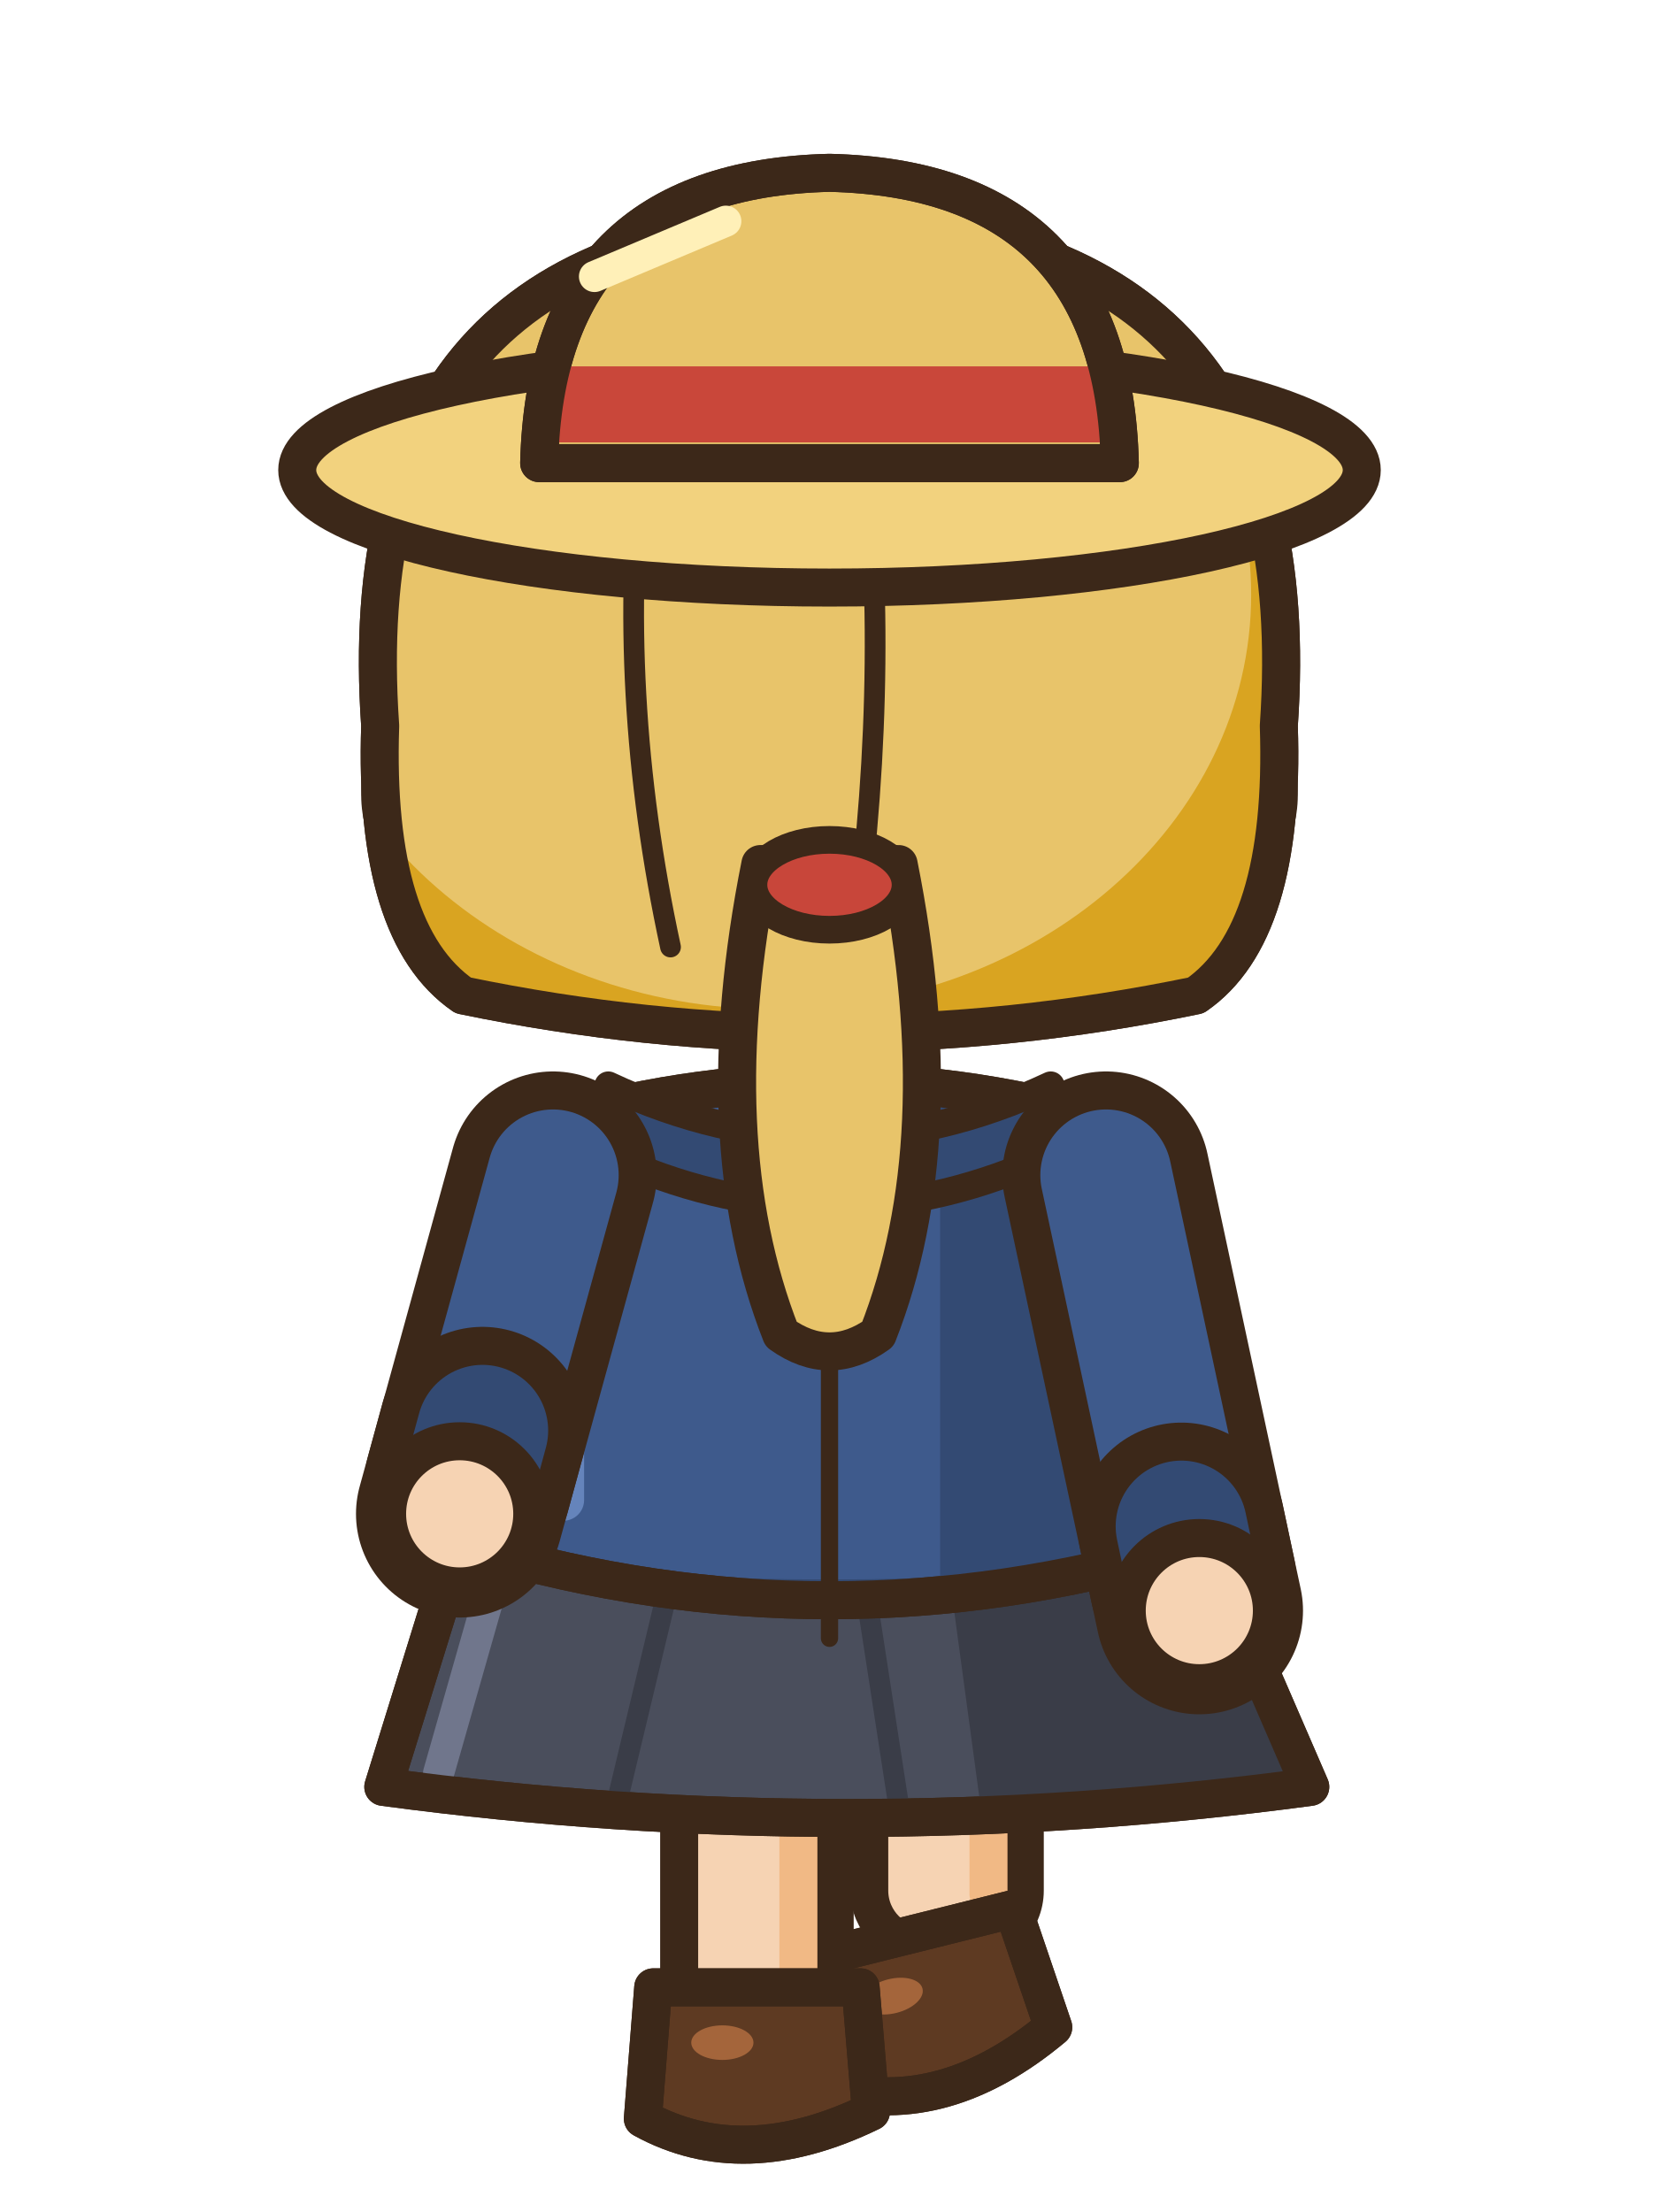
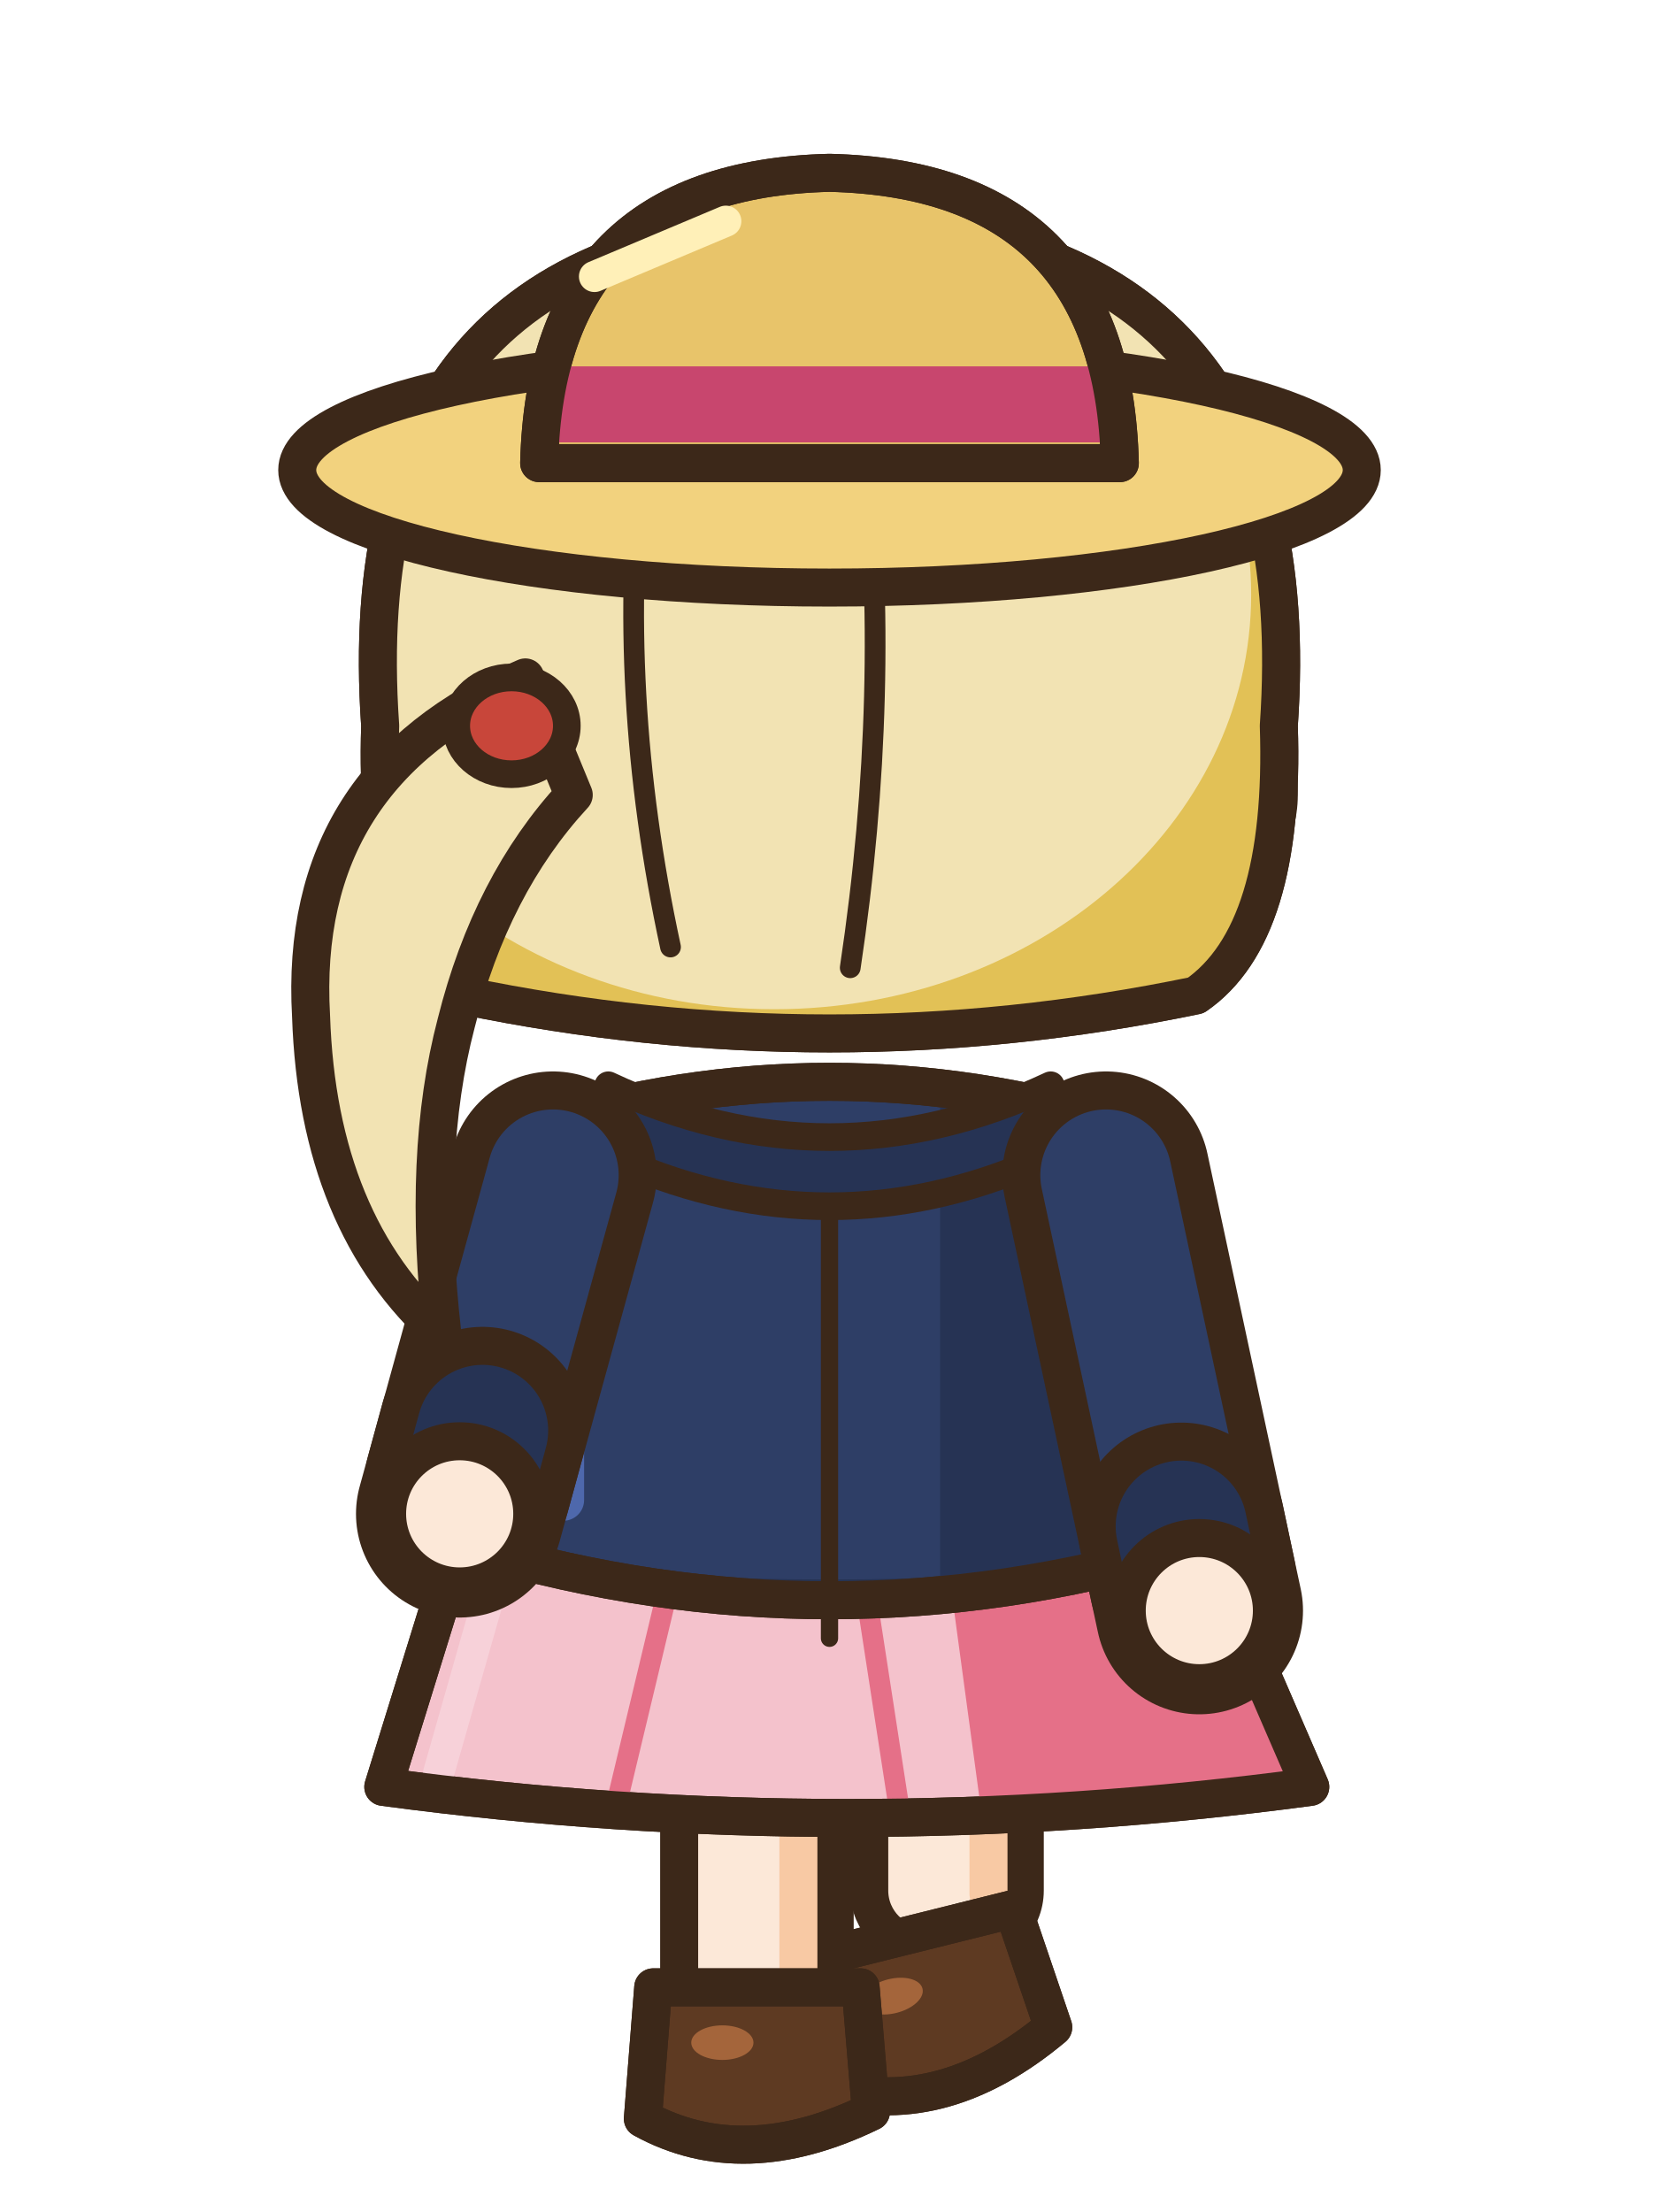
<svg xmlns="http://www.w3.org/2000/svg" width="48" height="64" viewBox="0 0 48 64">
  <g transform="translate(0 0)">
-     <rect x="25.15" y="44.5" width="4.5" height="11.8" rx="1.6" fill="#F6D3B3" stroke="#3C2819" stroke-width="1.1" stroke-linejoin="round" stroke-linecap="round" />
-     <rect x="28.05" y="45.1" width="1.1" height="10.2" rx="0.5" fill="#F1B985" />
+     <rect x="25.15" y="44.5" width="4.5" height="11.8" rx="1.6" fill="#FCE8D8" stroke="#3C2819" stroke-width="1.1" stroke-linejoin="round" stroke-linecap="round" />
+     <rect x="28.05" y="45.1" width="1.1" height="10.2" rx="0.5" fill="#F8C9A4" />
    <g transform="rotate(-14 30.4 59.6)">
      <path d="M24.4,55.1 L30.4,55.1 L30.7,58.7 Q27,60.5 24.1,58.9 Z" fill="#5E3A22" stroke="#3C2819" stroke-width="1.1" stroke-linejoin="round" stroke-linecap="round" />
      <clipPath id="a3nemarche0s274551">
        <path d="M24.4,55.1 L30.4,55.1 L30.7,58.7 Q27,60.5 24.1,58.9 Z" />
      </clipPath>
      <g clip-path="url(#a3nemarche0s274551)">
        <path d="M24,58.4 Q27,60.1 30.8,58.2 L30.8,60.7 L24,60.7 Z" fill="#442A18" />
      </g>
      <path d="M24.4,55.1 L30.4,55.1 L30.7,58.7 Q27,60.5 24.1,58.9 Z" fill="none" stroke="#3C2819" stroke-width="1.1" stroke-linejoin="round" stroke-linecap="round" />
      <ellipse cx="26.4" cy="56.7" rx="0.9" ry="0.5" fill="#A4653B" stroke="none" />
    </g>
-     <rect x="19.65" y="44.5" width="4.5" height="14.2" rx="1.6" fill="#F6D3B3" stroke="#3C2819" stroke-width="1.1" stroke-linejoin="round" stroke-linecap="round" />
-     <rect x="22.55" y="45.1" width="1.1" height="12.6" rx="0.5" fill="#F1B985" />
+     <rect x="19.65" y="44.5" width="4.5" height="14.2" rx="1.6" fill="#FCE8D8" stroke="#3C2819" stroke-width="1.1" stroke-linejoin="round" stroke-linecap="round" />
+     <rect x="22.55" y="45.1" width="1.1" height="12.6" rx="0.5" fill="#F8C9A4" />
    <path d="M18.9,57.5 L24.9,57.5 L25.2,61.1 Q21.5,62.9 18.6,61.3 Z" fill="#5E3A22" stroke="#3C2819" stroke-width="1.1" stroke-linejoin="round" stroke-linecap="round" />
    <clipPath id="a3nemarche0s219575">
      <path d="M18.9,57.5 L24.9,57.5 L25.2,61.1 Q21.5,62.9 18.6,61.3 Z" />
    </clipPath>
    <g clip-path="url(#a3nemarche0s219575)">
      <path d="M18.5,60.8 Q21.5,62.5 25.3,60.6 L25.3,63.1 L18.5,63.1 Z" fill="#442A18" />
    </g>
    <path d="M18.9,57.5 L24.9,57.5 L25.2,61.1 Q21.5,62.9 18.6,61.3 Z" fill="none" stroke="#3C2819" stroke-width="1.1" stroke-linejoin="round" stroke-linecap="round" />
    <ellipse cx="20.9" cy="59.1" rx="0.9" ry="0.5" fill="#A4653B" stroke="none" />
-     <path d="M13.6,43.6 L34.4,43.6 L37.91,51.7 Q24.5,53.5 11.09,51.7 Z" fill="#4A4E5C" stroke="#3C2819" stroke-width="1.1" stroke-linejoin="round" stroke-linecap="round" />
+     <path d="M13.6,43.6 L34.4,43.6 L37.91,51.7 Q24.5,53.5 11.09,51.7 Z" fill="#F4C2CC" stroke="#3C2819" stroke-width="1.1" stroke-linejoin="round" stroke-linecap="round" />
    <clipPath id="a3nemarche0sk">
      <path d="M13.6,43.6 L34.4,43.6 L37.91,51.7 Q24.5,53.5 11.09,51.7 Z" />
    </clipPath>
    <g clip-path="url(#a3nemarche0sk)">
-       <path d="M27.2,43.6 L48,43.6 L48,54.7 L28.7,54.7 Z" fill="#3A3D48" />
-       <line x1="19.32" y1="46" x2="17.86" y2="52.1" stroke="#3A3D48" stroke-width="0.6" stroke-linecap="round" />
-       <line x1="25.04" y1="46" x2="25.98" y2="52.1" stroke="#3A3D48" stroke-width="0.6" stroke-linecap="round" />
-       <line x1="14.6" y1="44.6" x2="12.69" y2="51.3" stroke="#70768C" stroke-width="0.9" stroke-linecap="round" />
+       <path d="M27.2,43.6 L48,43.6 L48,54.7 L28.7,54.7 Z" fill="#E57088" />
+       <line x1="19.32" y1="46" x2="17.86" y2="52.1" stroke="#E57088" stroke-width="0.6" stroke-linecap="round" />
+       <line x1="25.04" y1="46" x2="25.98" y2="52.1" stroke="#E57088" stroke-width="0.6" stroke-linecap="round" />
+       <line x1="14.6" y1="44.6" x2="12.69" y2="51.3" stroke="#F7D1D9" stroke-width="0.9" stroke-linecap="round" />
    </g>
    <path d="M13.6,43.6 L34.4,43.6 L37.91,51.7 Q24.5,53.5 11.09,51.7 Z" fill="none" stroke="#3C2819" stroke-width="1.1" stroke-linejoin="round" stroke-linecap="round" />
-     <path d="M15.5,32.6 Q24,30 32.5,32.6 Q33.35,38.7 34.2,44.8 Q24,47.8 13.8,44.8 Q14.65,38.7 15.5,32.6 Z" fill="#3E5A8C" stroke="#3C2819" stroke-width="1.1" stroke-linejoin="round" stroke-linecap="round" />
+     <path d="M15.5,32.6 Q24,30 32.5,32.6 Q33.35,38.7 34.2,44.8 Q24,47.8 13.8,44.8 Q14.65,38.7 15.5,32.6 Z" fill="#2E3E66" stroke="#3C2819" stroke-width="1.1" stroke-linejoin="round" stroke-linecap="round" />
    <clipPath id="a3nemarche0t">
      <path d="M15.5,32.6 Q24,30 32.5,32.6 Q33.35,38.7 34.2,44.8 Q24,47.8 13.8,44.8 Q14.65,38.7 15.5,32.6 Z" />
    </clipPath>
    <g clip-path="url(#a3nemarche0t)">
-       <rect x="27.2" y="30" width="14" height="22" fill="#334A73" />
-       <path d="M8,44.2 Q24,47.2 40,44.2 L40,52 L8,52 Z" fill="#334A73" />
-       <rect x="15.6" y="34" width="1.3" height="10" rx="0.6" fill="#6584BB" />
+       <rect x="27.2" y="30" width="14" height="22" fill="#263354" />
+       <path d="M8,44.2 Q24,47.2 40,44.2 L40,52 L8,52 Z" fill="#263354" />
+       <rect x="15.6" y="34" width="1.3" height="10" rx="0.6" fill="#4E68AC" />
    </g>
    <path d="M15.5,32.6 Q24,30 32.5,32.6 Q33.35,38.7 34.2,44.8 Q24,47.8 13.8,44.8 Q14.65,38.7 15.5,32.6 Z" fill="none" stroke="#3C2819" stroke-width="1.1" stroke-linejoin="round" stroke-linecap="round" />
    <path d="M24,33.8 L24,47.4" fill="none" stroke="#3C2819" stroke-width="0.5" stroke-linejoin="round" stroke-linecap="round" />
-     <path d="M17.6,31.4 Q24,34.4 30.4,31.4 L30,33.6 Q24,36.2 18,33.6 Z" fill="#334A73" stroke="#3C2819" stroke-width="0.8" stroke-linejoin="round" stroke-linecap="round" />
+     <path d="M17.6,31.4 Q24,34.4 30.4,31.4 L30,33.6 Q24,36.2 18,33.6 Z" fill="#263354" stroke="#3C2819" stroke-width="0.8" stroke-linejoin="round" stroke-linecap="round" />
    <path d="M32,34 L34.7,46.6" fill="none" stroke="#3C2819" stroke-width="6" stroke-linecap="round" stroke-linejoin="round" />
-     <path d="M32,34 L34.7,46.6" fill="none" stroke="#3E5A8C" stroke-width="3.8" stroke-linecap="round" stroke-linejoin="round" />
+     <path d="M32,34 L34.7,46.6" fill="none" stroke="#2E3E66" stroke-width="3.8" stroke-linecap="round" stroke-linejoin="round" />
    <line x1="34.18" y1="44.16" x2="34.51" y2="45.72" stroke="#3C2819" stroke-width="6" stroke-linecap="round" />
-     <line x1="34.18" y1="44.16" x2="34.51" y2="45.72" stroke="#334A73" stroke-width="3.8" stroke-linecap="round" />
-     <ellipse cx="34.7" cy="46.6" rx="2.1" ry="2.1" fill="#F6D3B3" stroke="#3C2819" stroke-width="1.1" stroke-linejoin="round" stroke-linecap="round" />
+     <line x1="34.18" y1="44.16" x2="34.51" y2="45.72" stroke="#263354" stroke-width="3.8" stroke-linecap="round" />
+     <ellipse cx="34.7" cy="46.6" rx="2.1" ry="2.1" fill="#FCE8D8" stroke="#3C2819" stroke-width="1.1" stroke-linejoin="round" stroke-linecap="round" />
    <path d="M16,34 L13.3,43.8" fill="none" stroke="#3C2819" stroke-width="6" stroke-linecap="round" stroke-linejoin="round" />
-     <path d="M16,34 L13.3,43.8" fill="none" stroke="#3E5A8C" stroke-width="3.8" stroke-linecap="round" stroke-linejoin="round" />
+     <path d="M16,34 L13.3,43.8" fill="none" stroke="#2E3E66" stroke-width="3.8" stroke-linecap="round" stroke-linejoin="round" />
    <line x1="13.96" y1="41.39" x2="13.54" y2="42.93" stroke="#3C2819" stroke-width="6" stroke-linecap="round" />
-     <line x1="13.96" y1="41.39" x2="13.54" y2="42.93" stroke="#334A73" stroke-width="3.8" stroke-linecap="round" />
-     <ellipse cx="13.3" cy="43.8" rx="2.1" ry="2.1" fill="#F6D3B3" stroke="#3C2819" stroke-width="1.1" stroke-linejoin="round" stroke-linecap="round" />
-     <ellipse cx="12.6" cy="23" rx="1.6" ry="2.2" fill="#F6D3B3" stroke="#3C2819" stroke-width="1.1" stroke-linejoin="round" stroke-linecap="round" />
-     <ellipse cx="35.4" cy="23" rx="1.6" ry="2.2" fill="#F6D3B3" stroke="#3C2819" stroke-width="1.1" stroke-linejoin="round" stroke-linecap="round" />
-     <path d="M11,21 Q10,6.6 24,6.4 Q38,6.6 37,21 Q37.2,27 34.6,28.8 Q24,31 13.4,28.8 Q10.8,27 11,21 Z" fill="#E8C46A" stroke="#3C2819" stroke-width="1.1" stroke-linejoin="round" stroke-linecap="round" />
+     <line x1="13.96" y1="41.39" x2="13.54" y2="42.93" stroke="#263354" stroke-width="3.8" stroke-linecap="round" />
+     <ellipse cx="13.3" cy="43.8" rx="2.1" ry="2.1" fill="#FCE8D8" stroke="#3C2819" stroke-width="1.1" stroke-linejoin="round" stroke-linecap="round" />
+     <ellipse cx="12.6" cy="23" rx="1.6" ry="2.2" fill="#FCE8D8" stroke="#3C2819" stroke-width="1.1" stroke-linejoin="round" stroke-linecap="round" />
+     <ellipse cx="35.4" cy="23" rx="1.6" ry="2.2" fill="#FCE8D8" stroke="#3C2819" stroke-width="1.1" stroke-linejoin="round" stroke-linecap="round" />
+     <path d="M11,21 Q10,6.6 24,6.4 Q38,6.6 37,21 Q37.2,27 34.6,28.8 Q24,31 13.4,28.8 Q10.8,27 11,21 Z" fill="#F2E3B3" stroke="#3C2819" stroke-width="1.1" stroke-linejoin="round" stroke-linecap="round" />
    <clipPath id="a3nemarche0h">
      <path d="M11,21 Q10,6.6 24,6.4 Q38,6.6 37,21 Q37.2,27 34.6,28.8 Q24,31 13.4,28.8 Q10.8,27 11,21 Z" />
    </clipPath>
    <g clip-path="url(#a3nemarche0h)">
-       <rect x="8" y="4" width="34" height="32" fill="#D9A421" />
-       <ellipse cx="22.4" cy="17.2" rx="13.8" ry="12" fill="#E8C46A" />
+       <rect x="8" y="4" width="34" height="32" fill="#E2C156" />
+       <ellipse cx="22.4" cy="17.2" rx="13.8" ry="12" fill="#F2E3B3" />
    </g>
    <path d="M11,21 Q10,6.6 24,6.4 Q38,6.6 37,21 Q37.2,27 34.6,28.8 Q24,31 13.4,28.8 Q10.8,27 11,21 Z" fill="none" stroke="#3C2819" stroke-width="1.1" stroke-linejoin="round" stroke-linecap="round" />
    <path d="M18.6,13 Q17.8,20 19.4,27.4" fill="none" stroke="#3C2819" stroke-width="0.6" stroke-linejoin="round" stroke-linecap="round" />
    <path d="M25,12.6 Q25.8,20 24.6,28" fill="none" stroke="#3C2819" stroke-width="0.6" stroke-linejoin="round" stroke-linecap="round" />
-     <line x1="17" y1="10" x2="22.4" y2="8.6" stroke="#EFD79A" stroke-width="1.3" stroke-linecap="round" />
-     <path d="M22,25 Q20.4,33 22.6,38.6 Q24,39.6 25.4,38.6 Q27.6,33 26,25 Z" fill="#E8C46A" stroke="#3C2819" stroke-width="1.1" stroke-linejoin="round" stroke-linecap="round" />
-     <ellipse cx="24" cy="25.6" rx="2.2" ry="1.3" fill="#C8463A" stroke="#3C2819" stroke-width="0.8" stroke-linejoin="round" stroke-linecap="round" />
+     <line x1="17" y1="10" x2="22.4" y2="8.6" stroke="#F6ECCB" stroke-width="1.3" stroke-linecap="round" />
+     <path d="M15.2,19.6 Q8.6,22.4 9,29.4 Q9.2,35.4 12.8,38.6 Q12.2,33.4 13.2,29.6 Q14.2,25.6 16.6,23 Z" fill="#F2E3B3" stroke="#3C2819" stroke-width="1.1" stroke-linejoin="round" stroke-linecap="round" />
+     <ellipse cx="14.8" cy="21" rx="1.6" ry="1.4" fill="#C8463A" stroke="#3C2819" stroke-width="0.8" stroke-linejoin="round" stroke-linecap="round" />
    <ellipse cx="24" cy="13.6" rx="15.4" ry="3.4" fill="#F2D27E" stroke="#3C2819" stroke-width="1.1" stroke-linejoin="round" stroke-linecap="round" />
    <path d="M15.6,13.4 Q15.8,5.2 24,5 Q32.2,5.2 32.4,13.4 Z" fill="#E8C46A" stroke="#3C2819" stroke-width="1.1" stroke-linejoin="round" stroke-linecap="round" />
-     <rect x="15.6" y="10.6" width="16.8" height="2.2" fill="#C9473A" />
+     <rect x="15.6" y="10.6" width="16.8" height="2.2" fill="#C8466E" />
    <path d="M15.6,13.4 Q15.8,5.2 24,5 Q32.2,5.2 32.4,13.4 Z" fill="none" stroke="#3C2819" stroke-width="1.1" stroke-linejoin="round" stroke-linecap="round" />
    <line x1="17.2" y1="8" x2="21" y2="6.4" stroke="#FFF0B8" stroke-width="0.9" stroke-linecap="round" />
  </g>
</svg>
